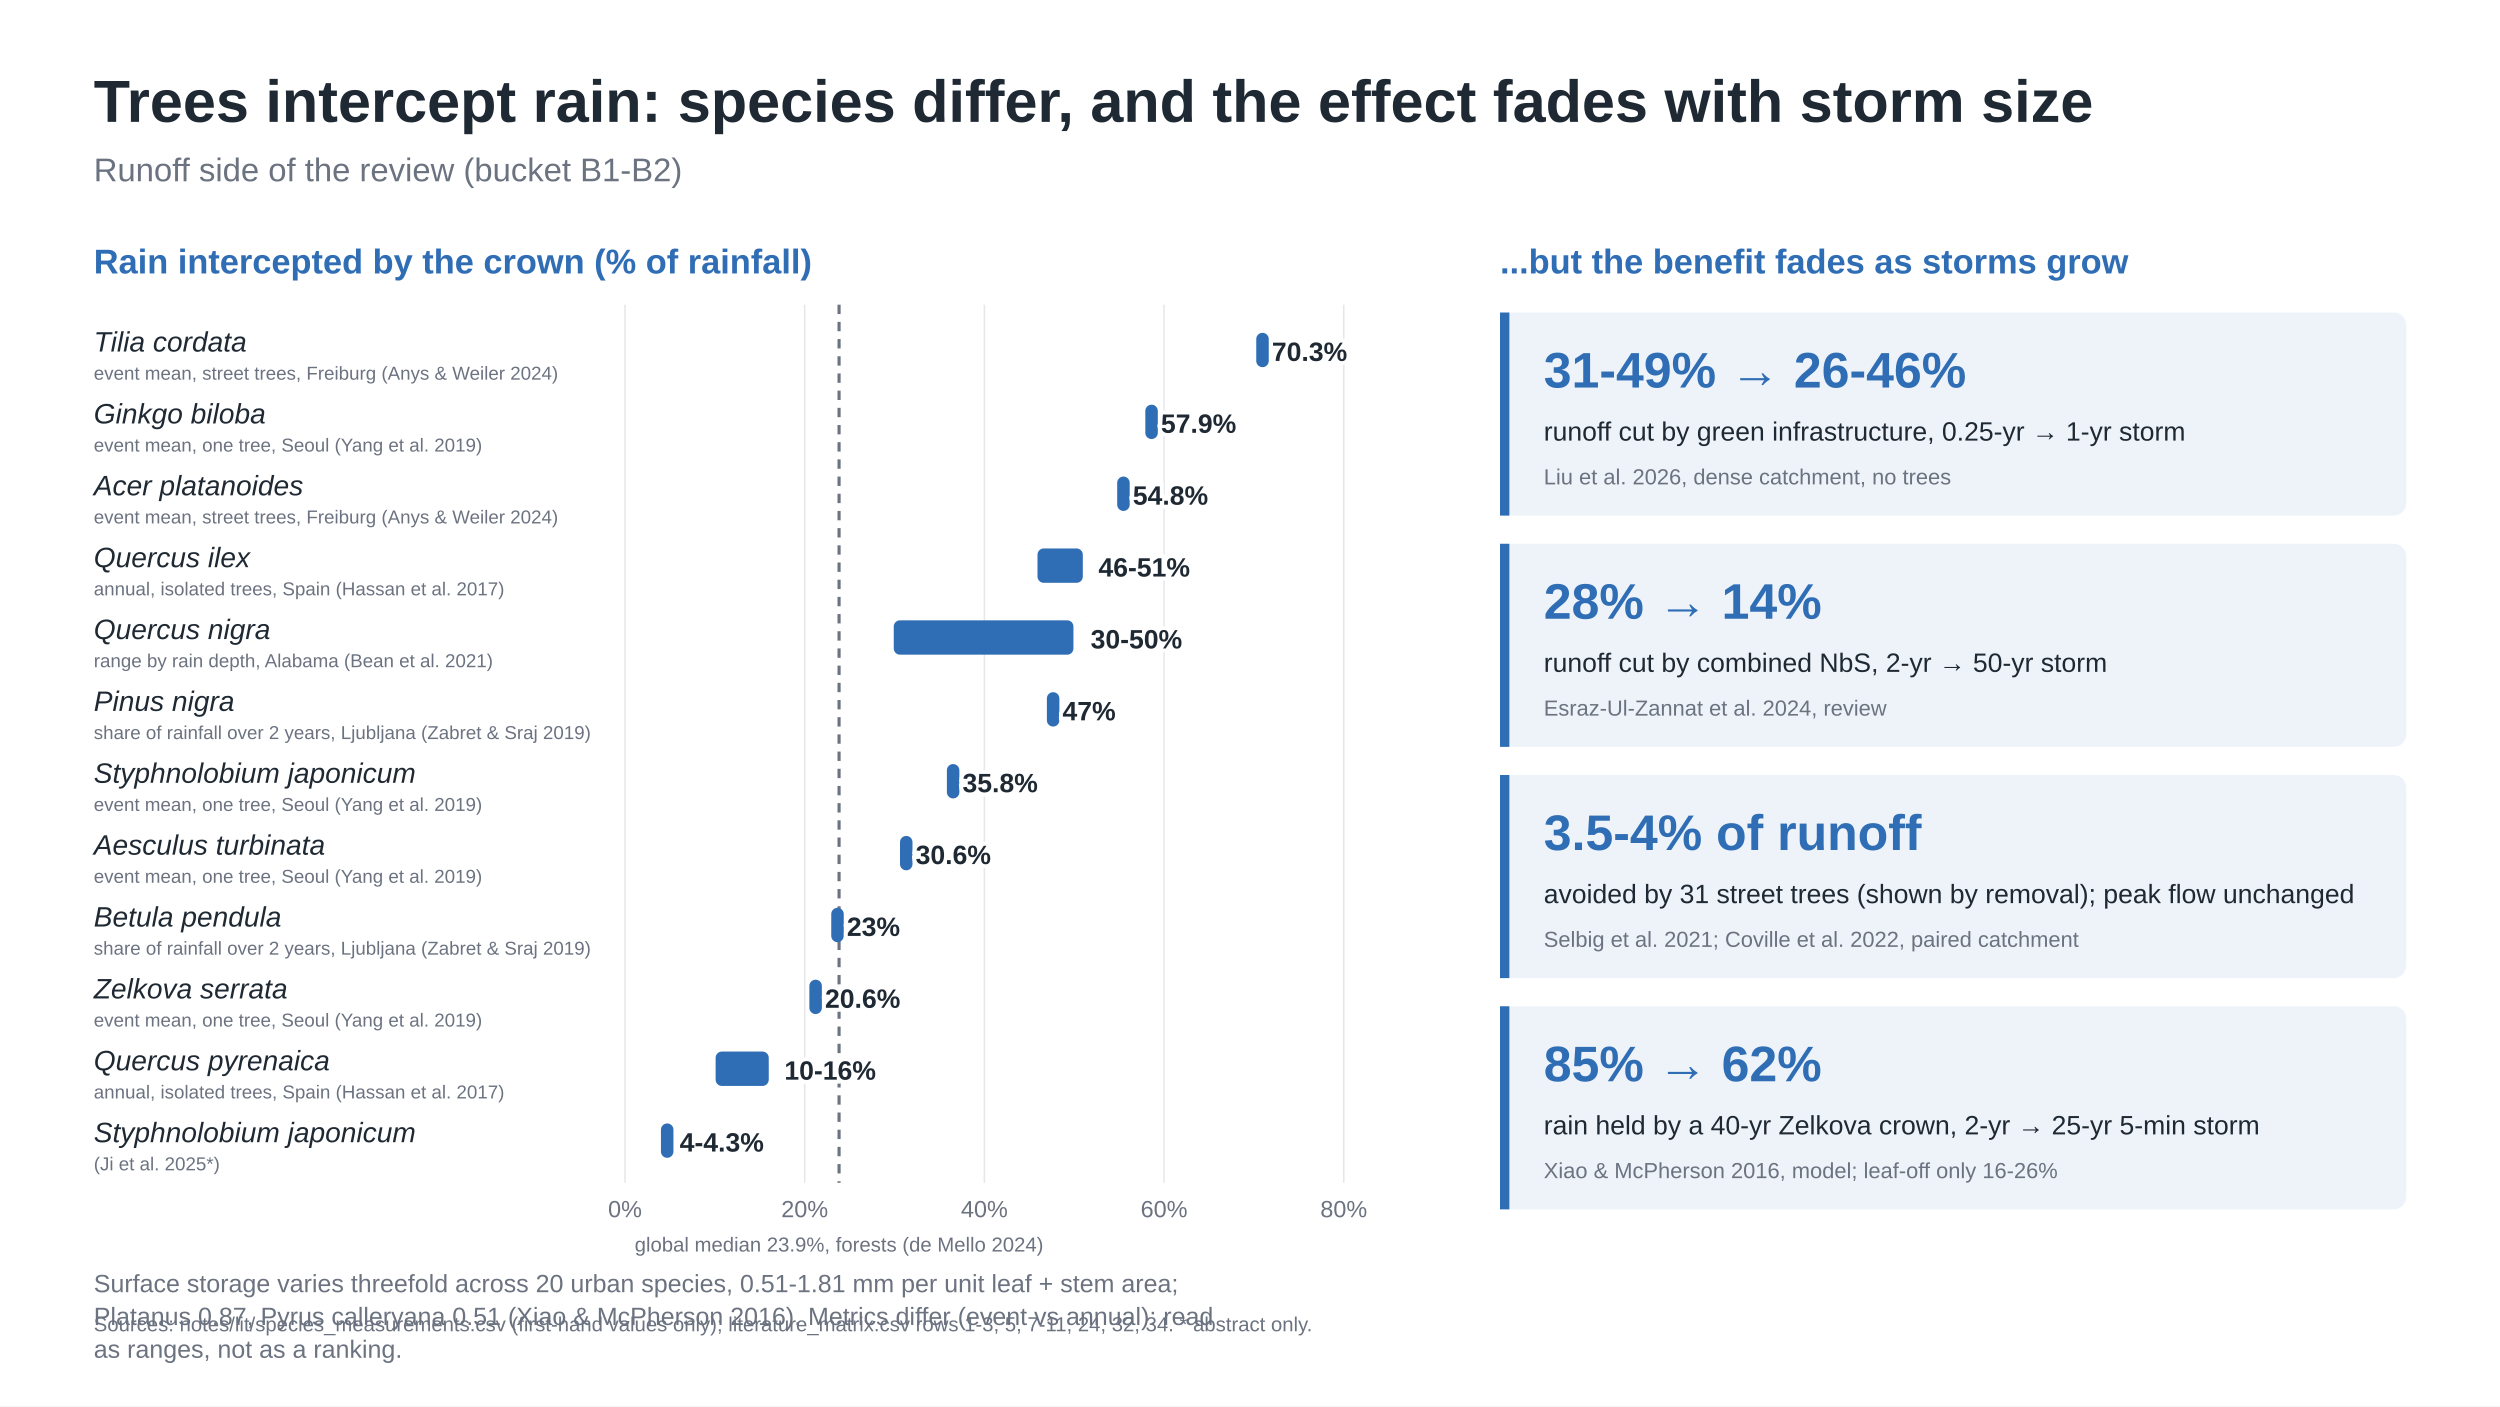
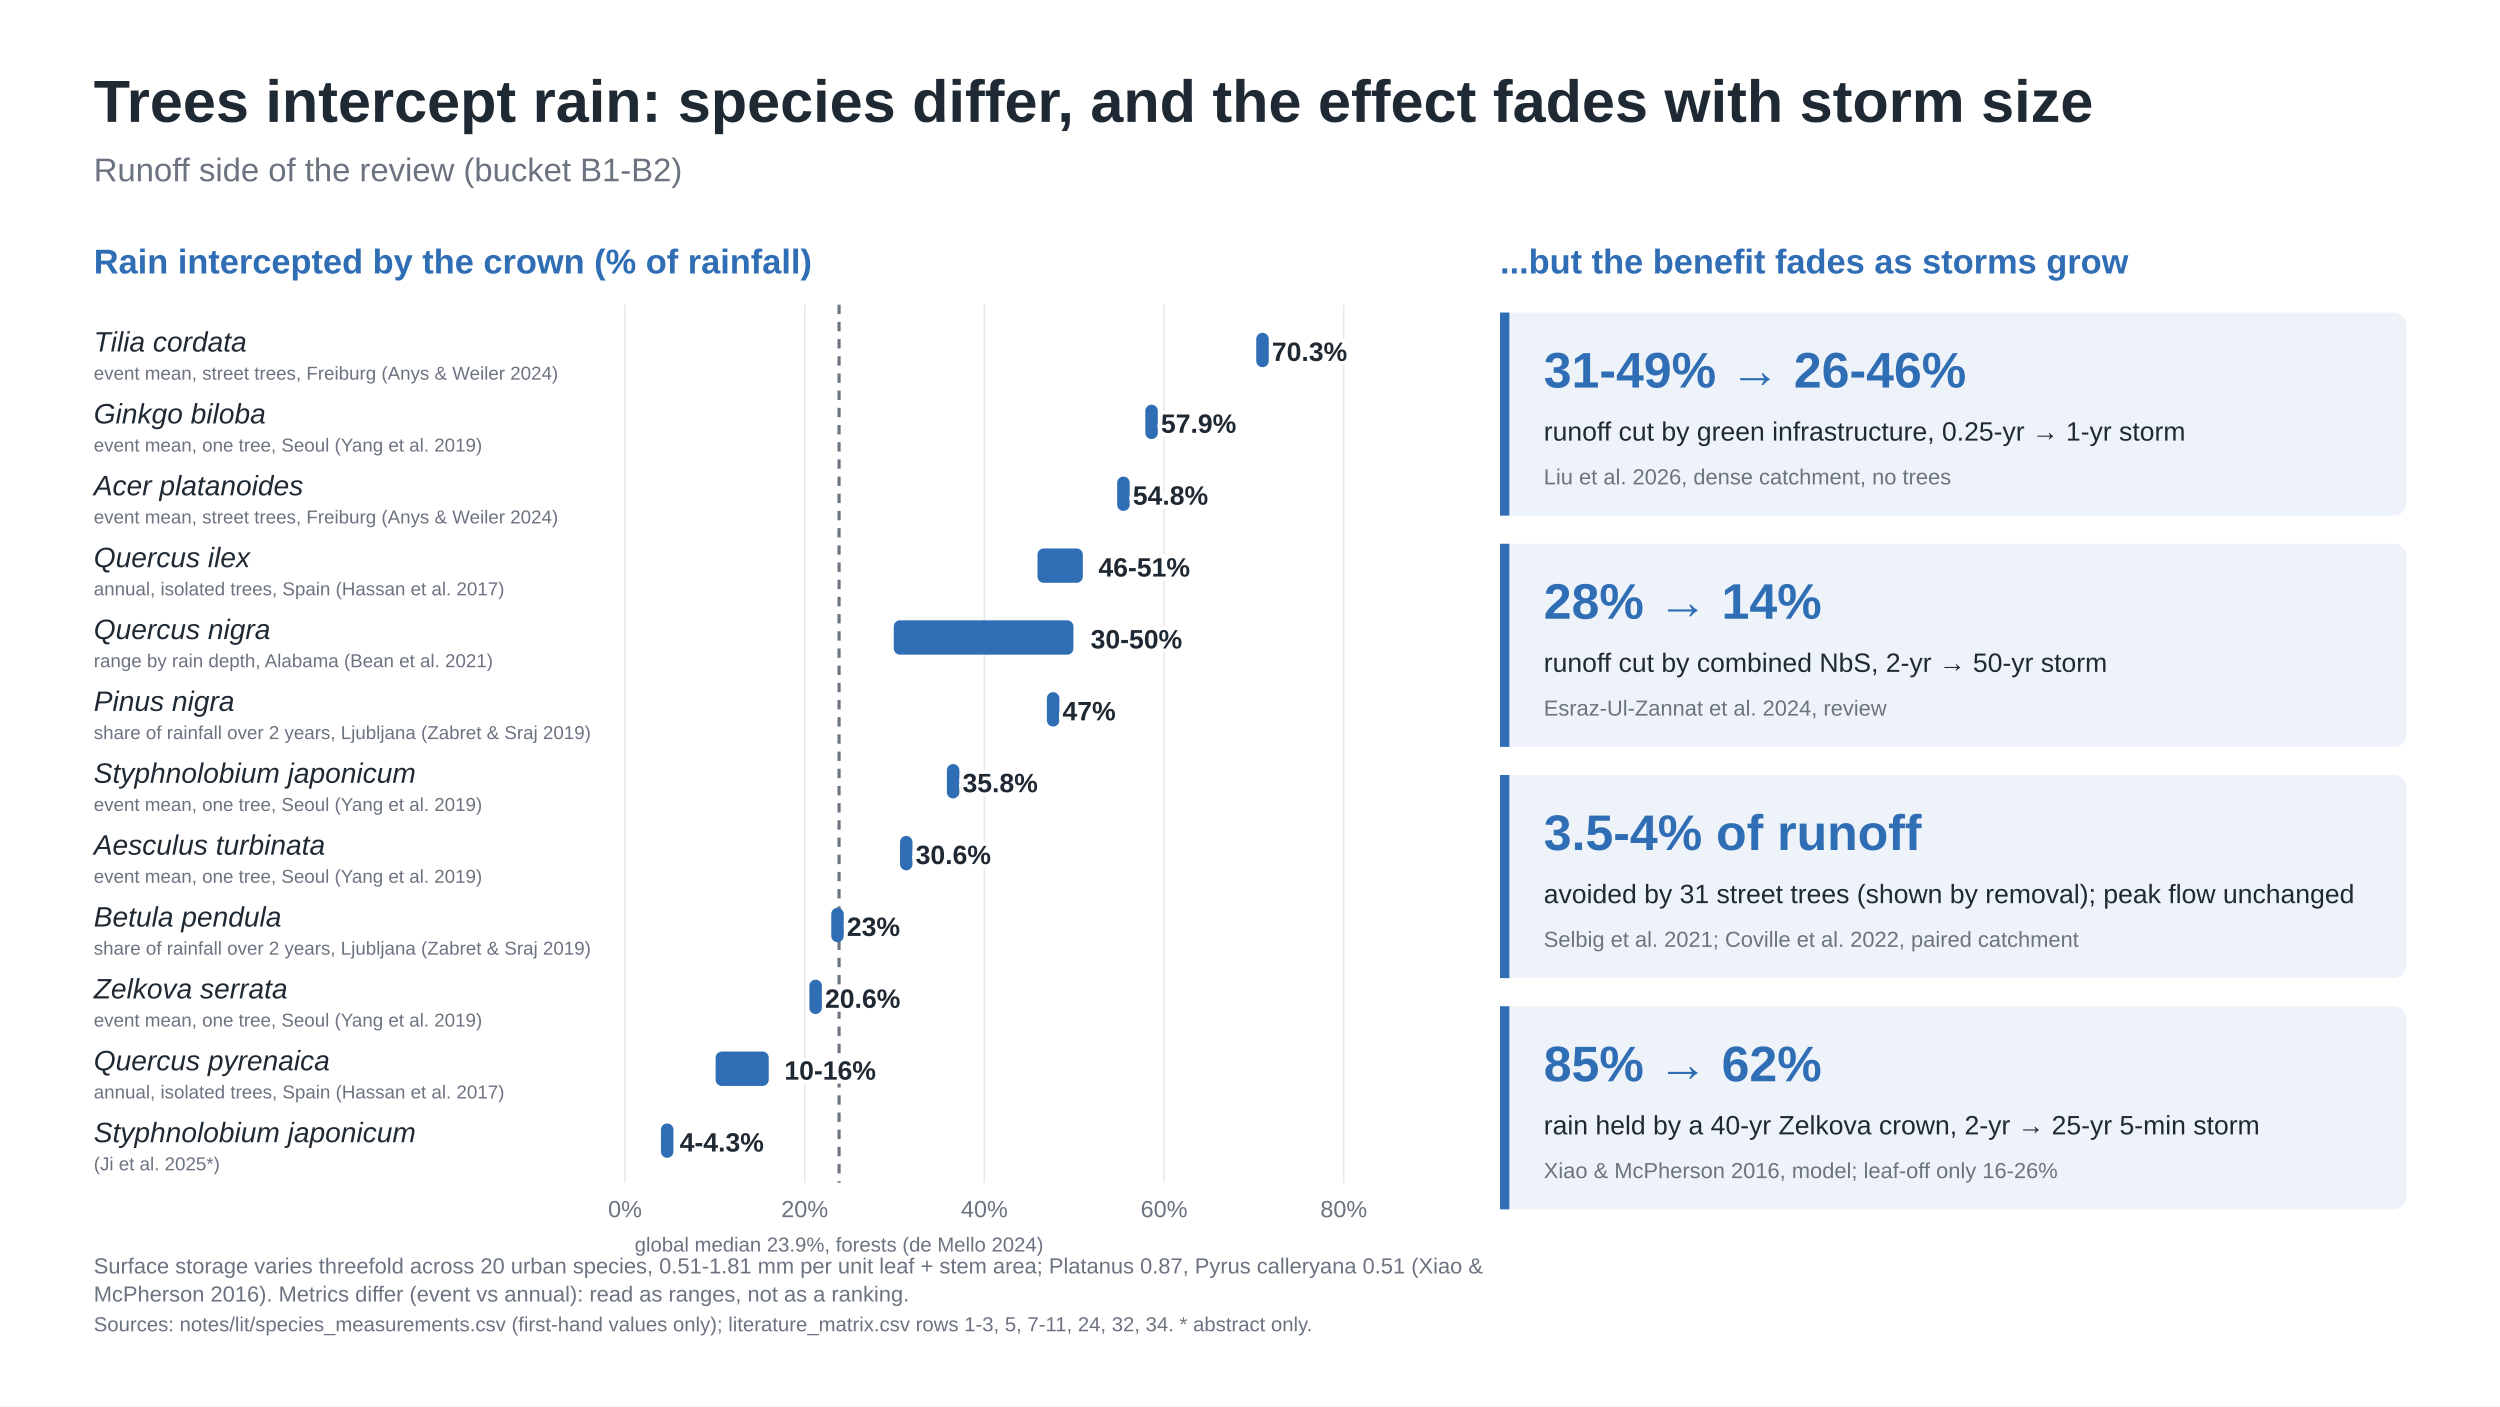
<svg xmlns="http://www.w3.org/2000/svg" width="1600" height="900" viewBox="0 0 1600 900" font-family="Arial, Helvetica, sans-serif">
  <defs>
    <marker id="arr" viewBox="0 0 10 10" refX="9" refY="5" markerWidth="7" markerHeight="7" orient="auto">
      <path d="M0,0 L10,5 L0,10 z" fill="#6B7280" />
    </marker>
  </defs>
  <rect width="1600" height="900" fill="#FFFFFF" />
  <text x="60" y="78" font-size="38" fill="#1F2933" font-weight="bold" text-anchor="start">Trees intercept rain: species differ, and the effect fades with storm size</text>
  <text x="60" y="116" font-size="21" fill="#6B7280" font-weight="normal" text-anchor="start">Runoff side of the review (bucket B1-B2)</text>
  <text x="60" y="175" font-size="22" fill="#2F6DB5" font-weight="bold" text-anchor="start">Rain intercepted by the crown (% of rainfall)</text>
  <line x1="400" y1="195" x2="400" y2="757" stroke="#E5E7EB" stroke-width="1" />
  <text x="400" y="779" font-size="15" fill="#6B7280" font-weight="normal" text-anchor="middle">0%</text>
  <line x1="515" y1="195" x2="515" y2="757" stroke="#E5E7EB" stroke-width="1" />
  <text x="515" y="779" font-size="15" fill="#6B7280" font-weight="normal" text-anchor="middle">20%</text>
  <line x1="630" y1="195" x2="630" y2="757" stroke="#E5E7EB" stroke-width="1" />
  <text x="630" y="779" font-size="15" fill="#6B7280" font-weight="normal" text-anchor="middle">40%</text>
  <line x1="745" y1="195" x2="745" y2="757" stroke="#E5E7EB" stroke-width="1" />
  <text x="745" y="779" font-size="15" fill="#6B7280" font-weight="normal" text-anchor="middle">60%</text>
  <line x1="860" y1="195" x2="860" y2="757" stroke="#E5E7EB" stroke-width="1" />
  <text x="860" y="779" font-size="15" fill="#6B7280" font-weight="normal" text-anchor="middle">80%</text>
  <line x1="537" y1="195" x2="537" y2="757" stroke="#6B7280" stroke-width="2" stroke-dasharray="6 5" />
  <text x="537" y="801" font-size="13" fill="#6B7280" font-weight="normal" text-anchor="middle">global median 23.9%, forests (de Mello 2024)</text>
  <text x="60" y="225" font-size="18" fill="#1F2933" font-weight="normal" text-anchor="start" font-style="italic">Tilia cordata</text>
  <text x="60" y="243" font-size="12" fill="#6B7280" font-weight="normal" text-anchor="start">event mean, street trees, Freiburg (Anys &amp; Weiler 2024)</text>
  <rect x="804" y="213" width="8" height="22" rx="4" fill="#2F6DB5" fill-opacity="1.0" stroke="none" stroke-width="2" />
  <text x="814" y="231" font-size="17" fill="#1F2933" font-weight="bold" text-anchor="start" stroke="#FFFFFF" stroke-width="5" paint-order="stroke">70.3%</text>
  <text x="60" y="271" font-size="18" fill="#1F2933" font-weight="normal" text-anchor="start" font-style="italic">Ginkgo biloba</text>
  <text x="60" y="289" font-size="12" fill="#6B7280" font-weight="normal" text-anchor="start">event mean, one tree, Seoul (Yang et al. 2019)</text>
  <rect x="733" y="259" width="8" height="22" rx="4" fill="#2F6DB5" fill-opacity="1.0" stroke="none" stroke-width="2" />
  <text x="743" y="277" font-size="17" fill="#1F2933" font-weight="bold" text-anchor="start" stroke="#FFFFFF" stroke-width="5" paint-order="stroke">57.9%</text>
  <text x="60" y="317" font-size="18" fill="#1F2933" font-weight="normal" text-anchor="start" font-style="italic">Acer platanoides</text>
  <text x="60" y="335" font-size="12" fill="#6B7280" font-weight="normal" text-anchor="start">event mean, street trees, Freiburg (Anys &amp; Weiler 2024)</text>
  <rect x="715" y="305" width="8" height="22" rx="4" fill="#2F6DB5" fill-opacity="1.0" stroke="none" stroke-width="2" />
  <text x="725" y="323" font-size="17" fill="#1F2933" font-weight="bold" text-anchor="start" stroke="#FFFFFF" stroke-width="5" paint-order="stroke">54.8%</text>
  <text x="60" y="363" font-size="18" fill="#1F2933" font-weight="normal" text-anchor="start" font-style="italic">Quercus ilex</text>
  <text x="60" y="381" font-size="12" fill="#6B7280" font-weight="normal" text-anchor="start">annual, isolated trees, Spain (Hassan et al. 2017)</text>
  <rect x="664" y="351" width="29" height="22" rx="4" fill="#2F6DB5" fill-opacity="1.0" stroke="none" stroke-width="2" />
  <text x="703" y="369" font-size="17" fill="#1F2933" font-weight="bold" text-anchor="start" stroke="#FFFFFF" stroke-width="5" paint-order="stroke">46-51%</text>
  <text x="60" y="409" font-size="18" fill="#1F2933" font-weight="normal" text-anchor="start" font-style="italic">Quercus nigra</text>
  <text x="60" y="427" font-size="12" fill="#6B7280" font-weight="normal" text-anchor="start">range by rain depth, Alabama (Bean et al. 2021)</text>
  <rect x="572" y="397" width="115" height="22" rx="4" fill="#2F6DB5" fill-opacity="1.0" stroke="none" stroke-width="2" />
  <text x="698" y="415" font-size="17" fill="#1F2933" font-weight="bold" text-anchor="start" stroke="#FFFFFF" stroke-width="5" paint-order="stroke">30-50%</text>
  <text x="60" y="455" font-size="18" fill="#1F2933" font-weight="normal" text-anchor="start" font-style="italic">Pinus nigra</text>
  <text x="60" y="473" font-size="12" fill="#6B7280" font-weight="normal" text-anchor="start">share of rainfall over 2 years, Ljubljana (Zabret &amp; Sraj 2019)</text>
  <rect x="670" y="443" width="8" height="22" rx="4" fill="#2F6DB5" fill-opacity="1.0" stroke="none" stroke-width="2" />
  <text x="680" y="461" font-size="17" fill="#1F2933" font-weight="bold" text-anchor="start" stroke="#FFFFFF" stroke-width="5" paint-order="stroke">47%</text>
  <text x="60" y="501" font-size="18" fill="#1F2933" font-weight="normal" text-anchor="start" font-style="italic">Styphnolobium japonicum</text>
  <text x="60" y="519" font-size="12" fill="#6B7280" font-weight="normal" text-anchor="start">event mean, one tree, Seoul (Yang et al. 2019)</text>
  <rect x="606" y="489" width="8" height="22" rx="4" fill="#2F6DB5" fill-opacity="1.0" stroke="none" stroke-width="2" />
  <text x="616" y="507" font-size="17" fill="#1F2933" font-weight="bold" text-anchor="start" stroke="#FFFFFF" stroke-width="5" paint-order="stroke">35.8%</text>
  <text x="60" y="547" font-size="18" fill="#1F2933" font-weight="normal" text-anchor="start" font-style="italic">Aesculus turbinata</text>
  <text x="60" y="565" font-size="12" fill="#6B7280" font-weight="normal" text-anchor="start">event mean, one tree, Seoul (Yang et al. 2019)</text>
  <rect x="576" y="535" width="8" height="22" rx="4" fill="#2F6DB5" fill-opacity="1.0" stroke="none" stroke-width="2" />
  <text x="586" y="553" font-size="17" fill="#1F2933" font-weight="bold" text-anchor="start" stroke="#FFFFFF" stroke-width="5" paint-order="stroke">30.6%</text>
  <text x="60" y="593" font-size="18" fill="#1F2933" font-weight="normal" text-anchor="start" font-style="italic">Betula pendula</text>
  <text x="60" y="611" font-size="12" fill="#6B7280" font-weight="normal" text-anchor="start">share of rainfall over 2 years, Ljubljana (Zabret &amp; Sraj 2019)</text>
  <rect x="532" y="581" width="8" height="22" rx="4" fill="#2F6DB5" fill-opacity="1.0" stroke="none" stroke-width="2" />
  <text x="542" y="599" font-size="17" fill="#1F2933" font-weight="bold" text-anchor="start" stroke="#FFFFFF" stroke-width="5" paint-order="stroke">23%</text>
  <text x="60" y="639" font-size="18" fill="#1F2933" font-weight="normal" text-anchor="start" font-style="italic">Zelkova serrata</text>
  <text x="60" y="657" font-size="12" fill="#6B7280" font-weight="normal" text-anchor="start">event mean, one tree, Seoul (Yang et al. 2019)</text>
  <rect x="518" y="627" width="8" height="22" rx="4" fill="#2F6DB5" fill-opacity="1.0" stroke="none" stroke-width="2" />
  <text x="528" y="645" font-size="17" fill="#1F2933" font-weight="bold" text-anchor="start" stroke="#FFFFFF" stroke-width="5" paint-order="stroke">20.6%</text>
  <text x="60" y="685" font-size="18" fill="#1F2933" font-weight="normal" text-anchor="start" font-style="italic">Quercus pyrenaica</text>
  <text x="60" y="703" font-size="12" fill="#6B7280" font-weight="normal" text-anchor="start">annual, isolated trees, Spain (Hassan et al. 2017)</text>
  <rect x="458" y="673" width="34" height="22" rx="4" fill="#2F6DB5" fill-opacity="1.0" stroke="none" stroke-width="2" />
  <text x="502" y="691" font-size="17" fill="#1F2933" font-weight="bold" text-anchor="start" stroke="#FFFFFF" stroke-width="5" paint-order="stroke">10-16%</text>
  <text x="60" y="731" font-size="18" fill="#1F2933" font-weight="normal" text-anchor="start" font-style="italic">Styphnolobium japonicum</text>
  <text x="60" y="749" font-size="12" fill="#6B7280" font-weight="normal" text-anchor="start"> (Ji et al. 2025*)</text>
  <rect x="423" y="719" width="8" height="22" rx="4" fill="#2F6DB5" fill-opacity="1.0" stroke="none" stroke-width="2" />
  <text x="435" y="737" font-size="17" fill="#1F2933" font-weight="bold" text-anchor="start" stroke="#FFFFFF" stroke-width="5" paint-order="stroke">4-4.3%</text>
-   <text x="60" y="827" font-size="16" fill="#6B7280" font-weight="normal" text-anchor="start">Surface storage varies threefold across 20 urban species, 0.51-1.81 mm per unit leaf + stem area;</text>
-   <text x="60" y="848" font-size="16" fill="#6B7280" font-weight="normal" text-anchor="start">Platanus 0.87, Pyrus calleryana 0.51 (Xiao &amp; McPherson 2016). Metrics differ (event vs annual): read</text>
-   <text x="60" y="869" font-size="16" fill="#6B7280" font-weight="normal" text-anchor="start">as ranges, not as a ranking.</text>
+   <text x="60" y="815" font-size="14" fill="#6B7280" font-weight="normal" text-anchor="start">Surface storage varies threefold across 20 urban species, 0.51-1.81 mm per unit leaf + stem area; Platanus 0.87, Pyrus calleryana 0.51 (Xiao &amp;</text>
+   <text x="60" y="833" font-size="14" fill="#6B7280" font-weight="normal" text-anchor="start">McPherson 2016). Metrics differ (event vs annual): read as ranges, not as a ranking.</text>
  <text x="960" y="175" font-size="22" fill="#2F6DB5" font-weight="bold" text-anchor="start">...but the benefit fades as storms grow</text>
  <rect x="960" y="200" width="580" height="130" rx="8" fill="#2F6DB5" fill-opacity="0.08" stroke="none" stroke-width="2" />
  <rect x="960" y="200" width="6" height="130" rx="0" fill="#2F6DB5" fill-opacity="1.0" stroke="none" stroke-width="2" />
  <text x="988" y="248" font-size="32" fill="#2F6DB5" font-weight="bold" text-anchor="start">31-49% → 26-46%</text>
  <text x="988" y="282" font-size="17" fill="#1F2933" font-weight="normal" text-anchor="start">runoff cut by green infrastructure, 0.25-yr → 1-yr storm</text>
  <text x="988" y="310" font-size="14" fill="#6B7280" font-weight="normal" text-anchor="start">Liu et al. 2026, dense catchment, no trees</text>
  <rect x="960" y="348" width="580" height="130" rx="8" fill="#2F6DB5" fill-opacity="0.08" stroke="none" stroke-width="2" />
  <rect x="960" y="348" width="6" height="130" rx="0" fill="#2F6DB5" fill-opacity="1.0" stroke="none" stroke-width="2" />
  <text x="988" y="396" font-size="32" fill="#2F6DB5" font-weight="bold" text-anchor="start">28% → 14%</text>
  <text x="988" y="430" font-size="17" fill="#1F2933" font-weight="normal" text-anchor="start">runoff cut by combined NbS, 2-yr → 50-yr storm</text>
  <text x="988" y="458" font-size="14" fill="#6B7280" font-weight="normal" text-anchor="start">Esraz-Ul-Zannat et al. 2024, review</text>
  <rect x="960" y="496" width="580" height="130" rx="8" fill="#2F6DB5" fill-opacity="0.08" stroke="none" stroke-width="2" />
  <rect x="960" y="496" width="6" height="130" rx="0" fill="#2F6DB5" fill-opacity="1.0" stroke="none" stroke-width="2" />
  <text x="988" y="544" font-size="32" fill="#2F6DB5" font-weight="bold" text-anchor="start">3.5-4% of runoff</text>
  <text x="988" y="578" font-size="17" fill="#1F2933" font-weight="normal" text-anchor="start">avoided by 31 street trees (shown by removal); peak flow unchanged</text>
  <text x="988" y="606" font-size="14" fill="#6B7280" font-weight="normal" text-anchor="start">Selbig et al. 2021; Coville et al. 2022, paired catchment</text>
  <rect x="960" y="644" width="580" height="130" rx="8" fill="#2F6DB5" fill-opacity="0.08" stroke="none" stroke-width="2" />
  <rect x="960" y="644" width="6" height="130" rx="0" fill="#2F6DB5" fill-opacity="1.0" stroke="none" stroke-width="2" />
  <text x="988" y="692" font-size="32" fill="#2F6DB5" font-weight="bold" text-anchor="start">85% → 62%</text>
  <text x="988" y="726" font-size="17" fill="#1F2933" font-weight="normal" text-anchor="start">rain held by a 40-yr Zelkova crown, 2-yr → 25-yr 5-min storm</text>
  <text x="988" y="754" font-size="14" fill="#6B7280" font-weight="normal" text-anchor="start">Xiao &amp; McPherson 2016, model; leaf-off only 16-26%</text>
  <text x="60" y="852" font-size="13" fill="#6B7280" font-weight="normal" text-anchor="start">Sources: notes/lit/species_measurements.csv (first-hand values only); literature_matrix.csv rows 1-3, 5, 7-11, 24, 32, 34. * abstract only.</text>
</svg>
